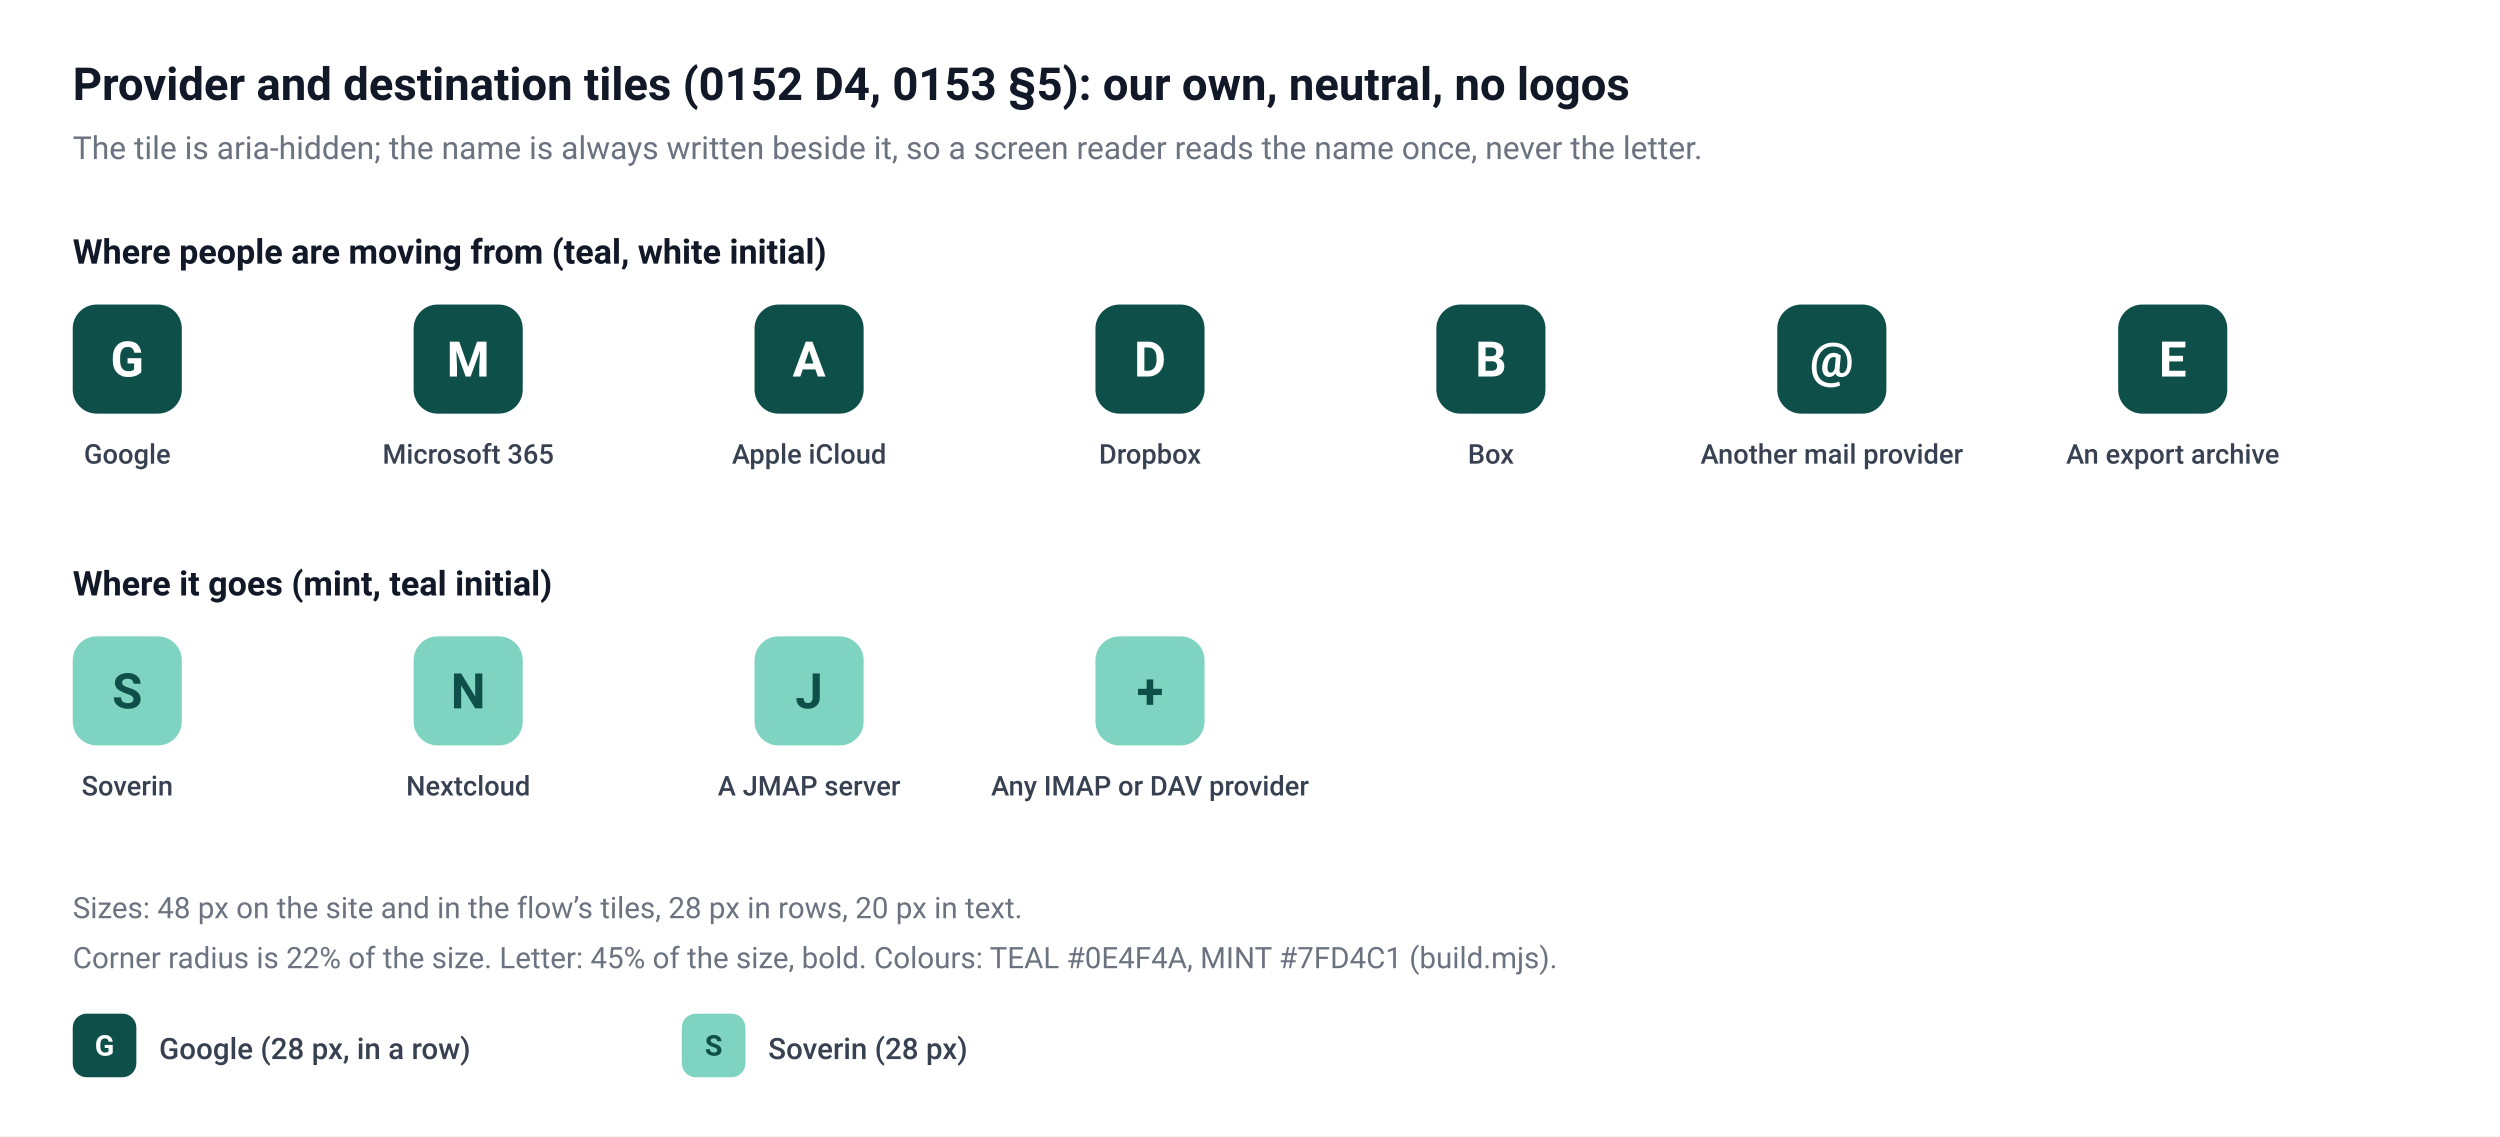
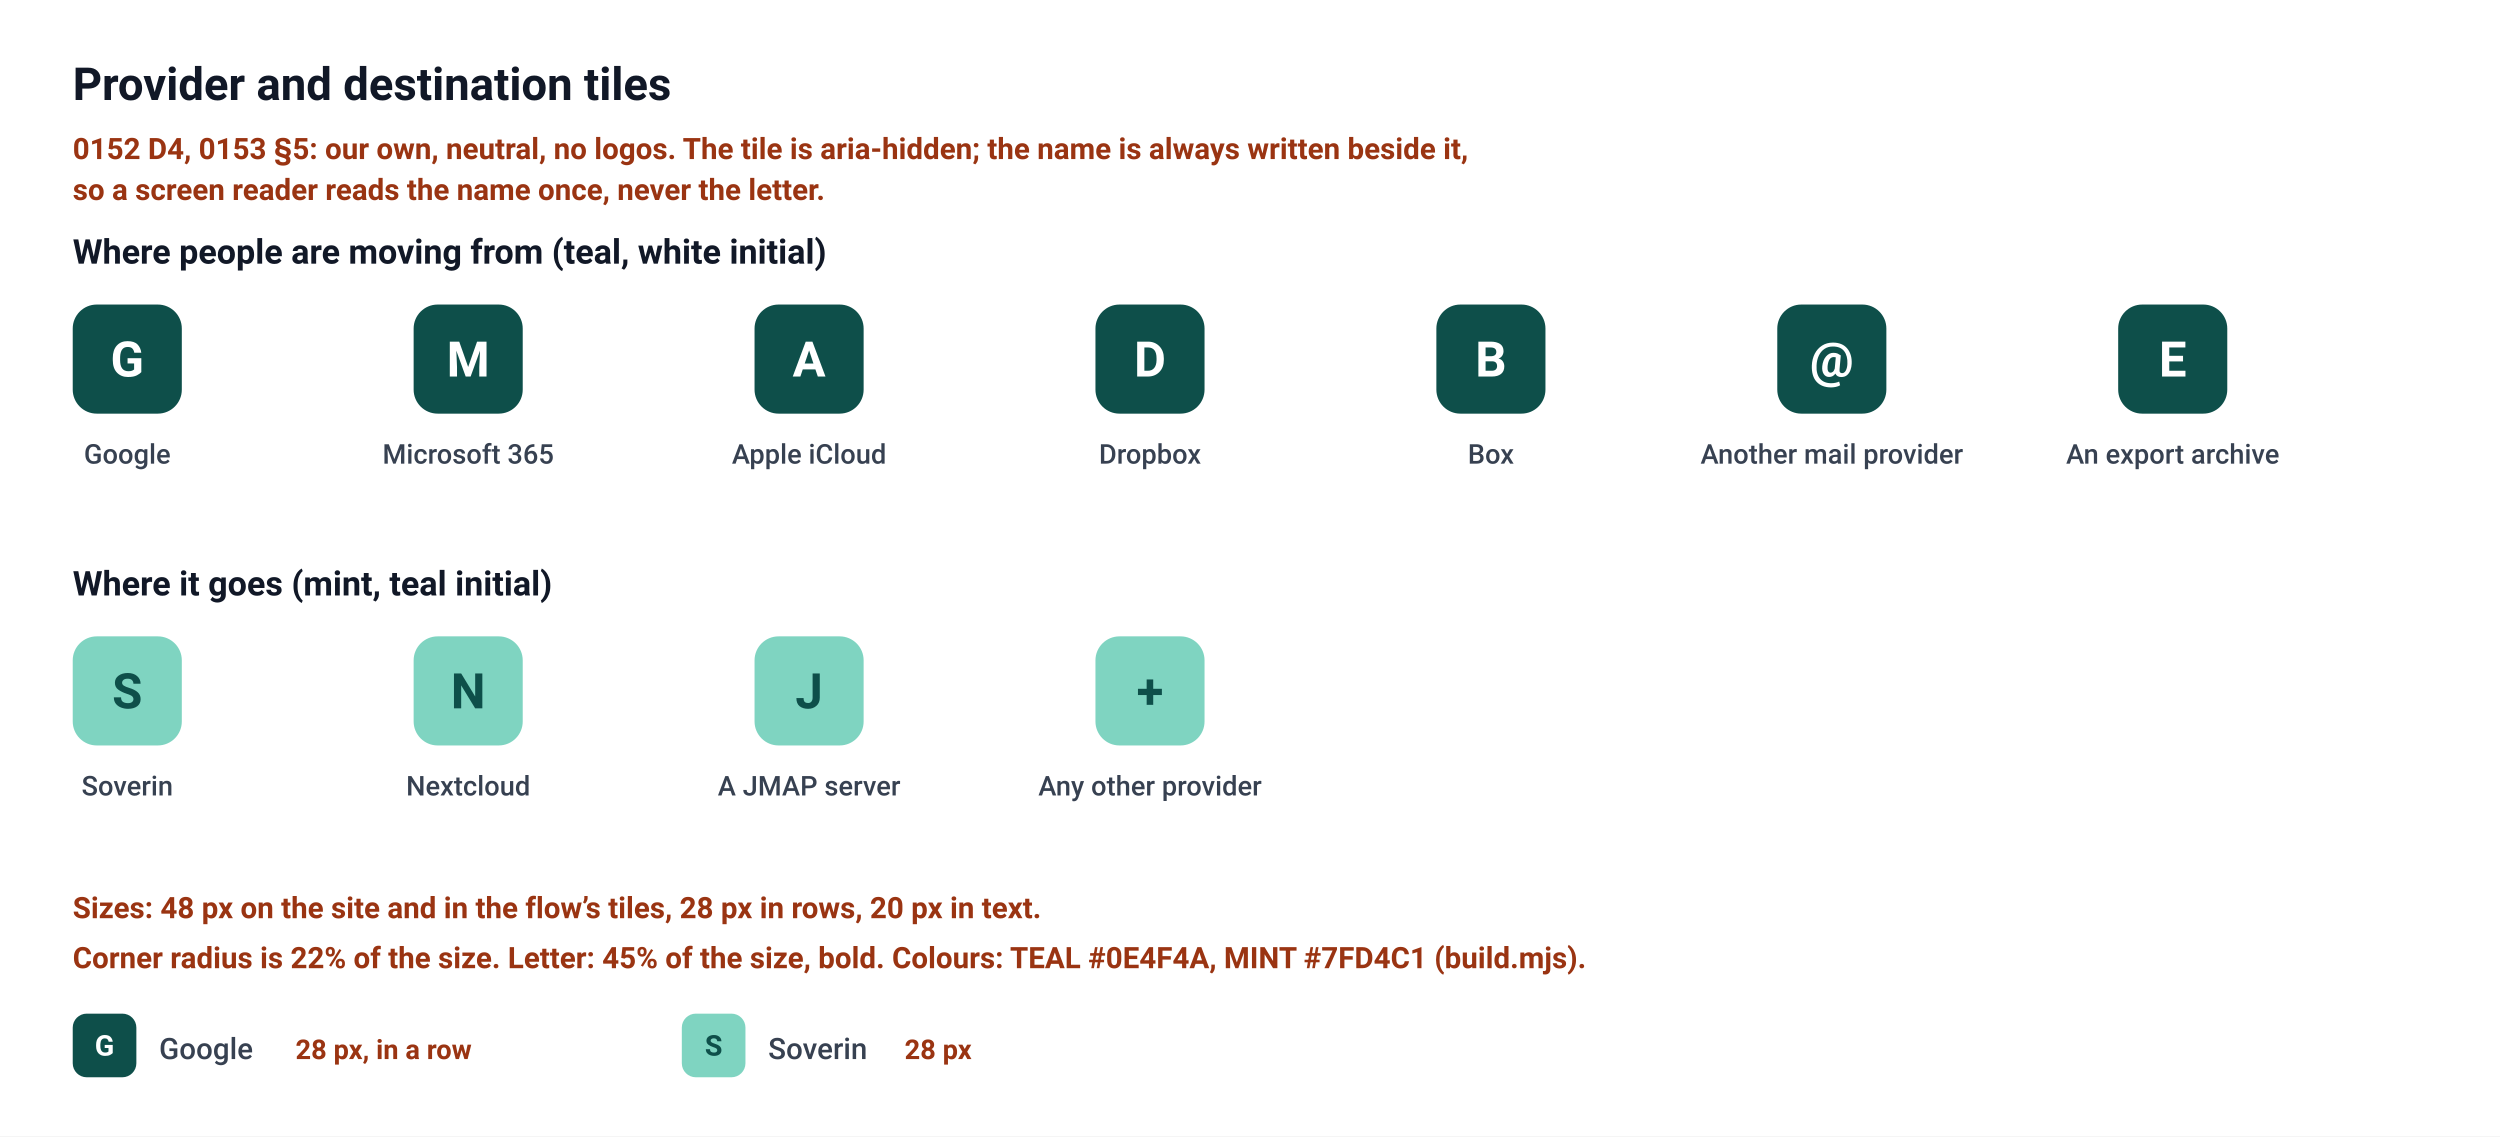
<svg xmlns="http://www.w3.org/2000/svg" width="1100" height="500" viewBox="0 0 1100 500" role="img" aria-labelledby="t d" font-family="system-ui, -apple-system, 'Segoe UI', Roboto, Helvetica, Arial, sans-serif">
  <defs>
    <symbol id="i-mail" viewBox="0 0 24 24" fill="none" stroke="currentColor" stroke-width="2" stroke-linecap="round" stroke-linejoin="round">
      <rect x="3" y="5" width="18" height="14" rx="2" />
      <path d="M3 7l9 6 9-6" />
    </symbol>
    <symbol id="i-calendar" viewBox="0 0 24 24" fill="none" stroke="currentColor" stroke-width="2" stroke-linecap="round" stroke-linejoin="round">
      <rect x="3" y="5" width="18" height="16" rx="2" />
      <path d="M3 10h18M8 3v4M16 3v4" />
    </symbol>
    <symbol id="i-contacts" viewBox="0 0 24 24" fill="none" stroke="currentColor" stroke-width="2" stroke-linecap="round" stroke-linejoin="round">
      <circle cx="12" cy="8" r="4" />
      <path d="M4 21c0-4 3.6-6 8-6s8 2 8 6" />
    </symbol>
    <symbol id="i-files" viewBox="0 0 24 24" fill="none" stroke="currentColor" stroke-width="2" stroke-linecap="round" stroke-linejoin="round">
      <path d="M3 7a2 2 0 0 1 2-2h4l2 2h8a2 2 0 0 1 2 2v8a2 2 0 0 1-2 2H5a2 2 0 0 1-2-2z" />
    </symbol>
    <symbol id="i-photos" viewBox="0 0 24 24" fill="none" stroke="currentColor" stroke-width="2" stroke-linecap="round" stroke-linejoin="round">
      <rect x="3" y="4" width="18" height="16" rx="2" />
      <circle cx="9" cy="10" r="2" />
      <path d="M21 16l-5-5-9 9" />
    </symbol>
    <symbol id="i-tasks" viewBox="0 0 24 24" fill="none" stroke="currentColor" stroke-width="2" stroke-linecap="round" stroke-linejoin="round">
      <path d="M3 6l1.5 1.5L7 5M3 12l1.5 1.5L7 11M3 18l1.5 1.5L7 17M10 6h11M10 12h11M10 18h11" />
    </symbol>
  </defs>
  <rect width="1100" height="500" fill="#FFFFFF" />
-   <text x="32" y="44" font-size="20" font-weight="700" fill="#111827" text-anchor="start">Provider and destination tiles (0152 D4, 0153 §5): our own, neutral, no logos</text>
-   <text x="32" y="70" font-size="14" font-weight="400" fill="#6B7280" text-anchor="start">The tile is aria-hidden; the name is always written beside it, so a screen reader reads the name once, never the letter.</text>
+   <text x="32" y="44" font-size="20" font-weight="700" fill="#111827" text-anchor="start">Provider and destination tiles</text>
+   <text x="32" y="70" font-size="13" font-weight="600" fill="#9A3412" text-anchor="start">0152 D4, 0153 §5: our own, neutral, no logos. The tile is aria-hidden; the name is always written beside it,</text>
+   <text x="32" y="88" font-size="13" font-weight="600" fill="#9A3412" text-anchor="start">so a screen reader reads the name once, never the letter.</text>
  <text x="32" y="116" font-size="15" font-weight="700" fill="#111827" text-anchor="start">Where people are moving from (teal, white initial)</text>
  <rect x="32" y="134" width="48" height="48" rx="10.56" fill="#0E4F4A" />
  <text x="56.0" y="165.68" font-size="21.6" font-weight="700" fill="#FFFFFF" text-anchor="middle">G</text>
  <text x="56" y="204" font-size="12" font-weight="500" fill="#374151" text-anchor="middle">Google</text>
  <rect x="182" y="134" width="48" height="48" rx="10.56" fill="#0E4F4A" />
  <text x="206.0" y="165.68" font-size="21.6" font-weight="700" fill="#FFFFFF" text-anchor="middle">M</text>
  <text x="206" y="204" font-size="12" font-weight="500" fill="#374151" text-anchor="middle">Microsoft 365</text>
  <rect x="332" y="134" width="48" height="48" rx="10.56" fill="#0E4F4A" />
  <text x="356.0" y="165.68" font-size="21.6" font-weight="700" fill="#FFFFFF" text-anchor="middle">A</text>
  <text x="356" y="204" font-size="12" font-weight="500" fill="#374151" text-anchor="middle">Apple iCloud</text>
  <rect x="482" y="134" width="48" height="48" rx="10.56" fill="#0E4F4A" />
  <text x="506.0" y="165.68" font-size="21.6" font-weight="700" fill="#FFFFFF" text-anchor="middle">D</text>
  <text x="506" y="204" font-size="12" font-weight="500" fill="#374151" text-anchor="middle">Dropbox</text>
  <rect x="632" y="134" width="48" height="48" rx="10.56" fill="#0E4F4A" />
  <text x="656.0" y="165.68" font-size="21.6" font-weight="700" fill="#FFFFFF" text-anchor="middle">B</text>
  <text x="656" y="204" font-size="12" font-weight="500" fill="#374151" text-anchor="middle">Box</text>
  <rect x="782" y="134" width="48" height="48" rx="10.56" fill="#0E4F4A" />
  <text x="806.0" y="165.68" font-size="21.6" font-weight="700" fill="#FFFFFF" text-anchor="middle">@</text>
  <text x="806" y="204" font-size="12" font-weight="500" fill="#374151" text-anchor="middle">Another mail provider</text>
  <rect x="932" y="134" width="48" height="48" rx="10.56" fill="#0E4F4A" />
  <text x="956.0" y="165.68" font-size="21.6" font-weight="700" fill="#FFFFFF" text-anchor="middle">E</text>
  <text x="956" y="204" font-size="12" font-weight="500" fill="#374151" text-anchor="middle">An export archive</text>
  <text x="32" y="262" font-size="15" font-weight="700" fill="#111827" text-anchor="start">Where it goes (mint, teal initial)</text>
  <rect x="32" y="280" width="48" height="48" rx="10.56" fill="#7FD4C1" />
  <text x="56.0" y="311.68" font-size="21.6" font-weight="700" fill="#0E4F4A" text-anchor="middle">S</text>
  <text x="56" y="350" font-size="12" font-weight="500" fill="#374151" text-anchor="middle">Soverin</text>
  <rect x="182" y="280" width="48" height="48" rx="10.56" fill="#7FD4C1" />
  <text x="206.0" y="311.68" font-size="21.6" font-weight="700" fill="#0E4F4A" text-anchor="middle">N</text>
  <text x="206" y="350" font-size="12" font-weight="500" fill="#374151" text-anchor="middle">Nextcloud</text>
  <rect x="332" y="280" width="48" height="48" rx="10.56" fill="#7FD4C1" />
  <text x="356.0" y="311.68" font-size="21.6" font-weight="700" fill="#0E4F4A" text-anchor="middle">J</text>
  <text x="356" y="350" font-size="12" font-weight="500" fill="#374151" text-anchor="middle">A JMAP server</text>
  <rect x="482" y="280" width="48" height="48" rx="10.56" fill="#7FD4C1" />
  <text x="506.0" y="311.68" font-size="21.6" font-weight="700" fill="#0E4F4A" text-anchor="middle">+</text>
-   <text x="506" y="350" font-size="12" font-weight="500" fill="#374151" text-anchor="middle">Any IMAP or DAV provider</text>
-   <text x="32" y="404" font-size="13" font-weight="400" fill="#6B7280" text-anchor="start">Sizes: 48 px on the site and in the flow’s tiles, 28 px in rows, 20 px in text.</text>
-   <text x="32" y="426" font-size="13" font-weight="400" fill="#6B7280" text-anchor="start">Corner radius is 22% of the size. Letter: 45% of the size, bold. Colours: TEAL #0E4F4A, MINT #7FD4C1 (build.mjs).</text>
+   <text x="506" y="350" font-size="12" font-weight="500" fill="#374151" text-anchor="middle">Any other provider</text>
+   <text x="32" y="404" font-size="13" font-weight="600" fill="#9A3412" text-anchor="start">Sizes: 48 px on the site and in the flow’s tiles, 28 px in rows, 20 px in text.</text>
+   <text x="32" y="426" font-size="13" font-weight="600" fill="#9A3412" text-anchor="start">Corner radius is 22% of the size. Letter: 45% of the size, bold. Colours: TEAL #0E4F4A, MINT #7FD4C1 (build.mjs).</text>
  <rect x="32" y="446" width="28" height="28" rx="6.16" fill="#0E4F4A" />
  <text x="46.0" y="464.48" font-size="12.6" font-weight="700" fill="#FFFFFF" text-anchor="middle">G</text>
-   <text x="70" y="466" font-size="13" font-weight="500" fill="#374151" text-anchor="start">Google (28 px, in a row)</text>
+   <text x="70" y="466" font-size="13" font-weight="500" fill="#374151" text-anchor="start">Google</text>
+   <text x="130" y="466" font-size="12" font-weight="600" fill="#9A3412" text-anchor="start">28 px, in a row</text>
  <rect x="300" y="446" width="28" height="28" rx="6.16" fill="#7FD4C1" />
  <text x="314.0" y="464.48" font-size="12.6" font-weight="700" fill="#0E4F4A" text-anchor="middle">S</text>
-   <text x="338" y="466" font-size="13" font-weight="500" fill="#374151" text-anchor="start">Soverin (28 px)</text>
+   <text x="338" y="466" font-size="13" font-weight="500" fill="#374151" text-anchor="start">Soverin</text>
+   <text x="398" y="466" font-size="12" font-weight="600" fill="#9A3412" text-anchor="start">28 px</text>
</svg>
